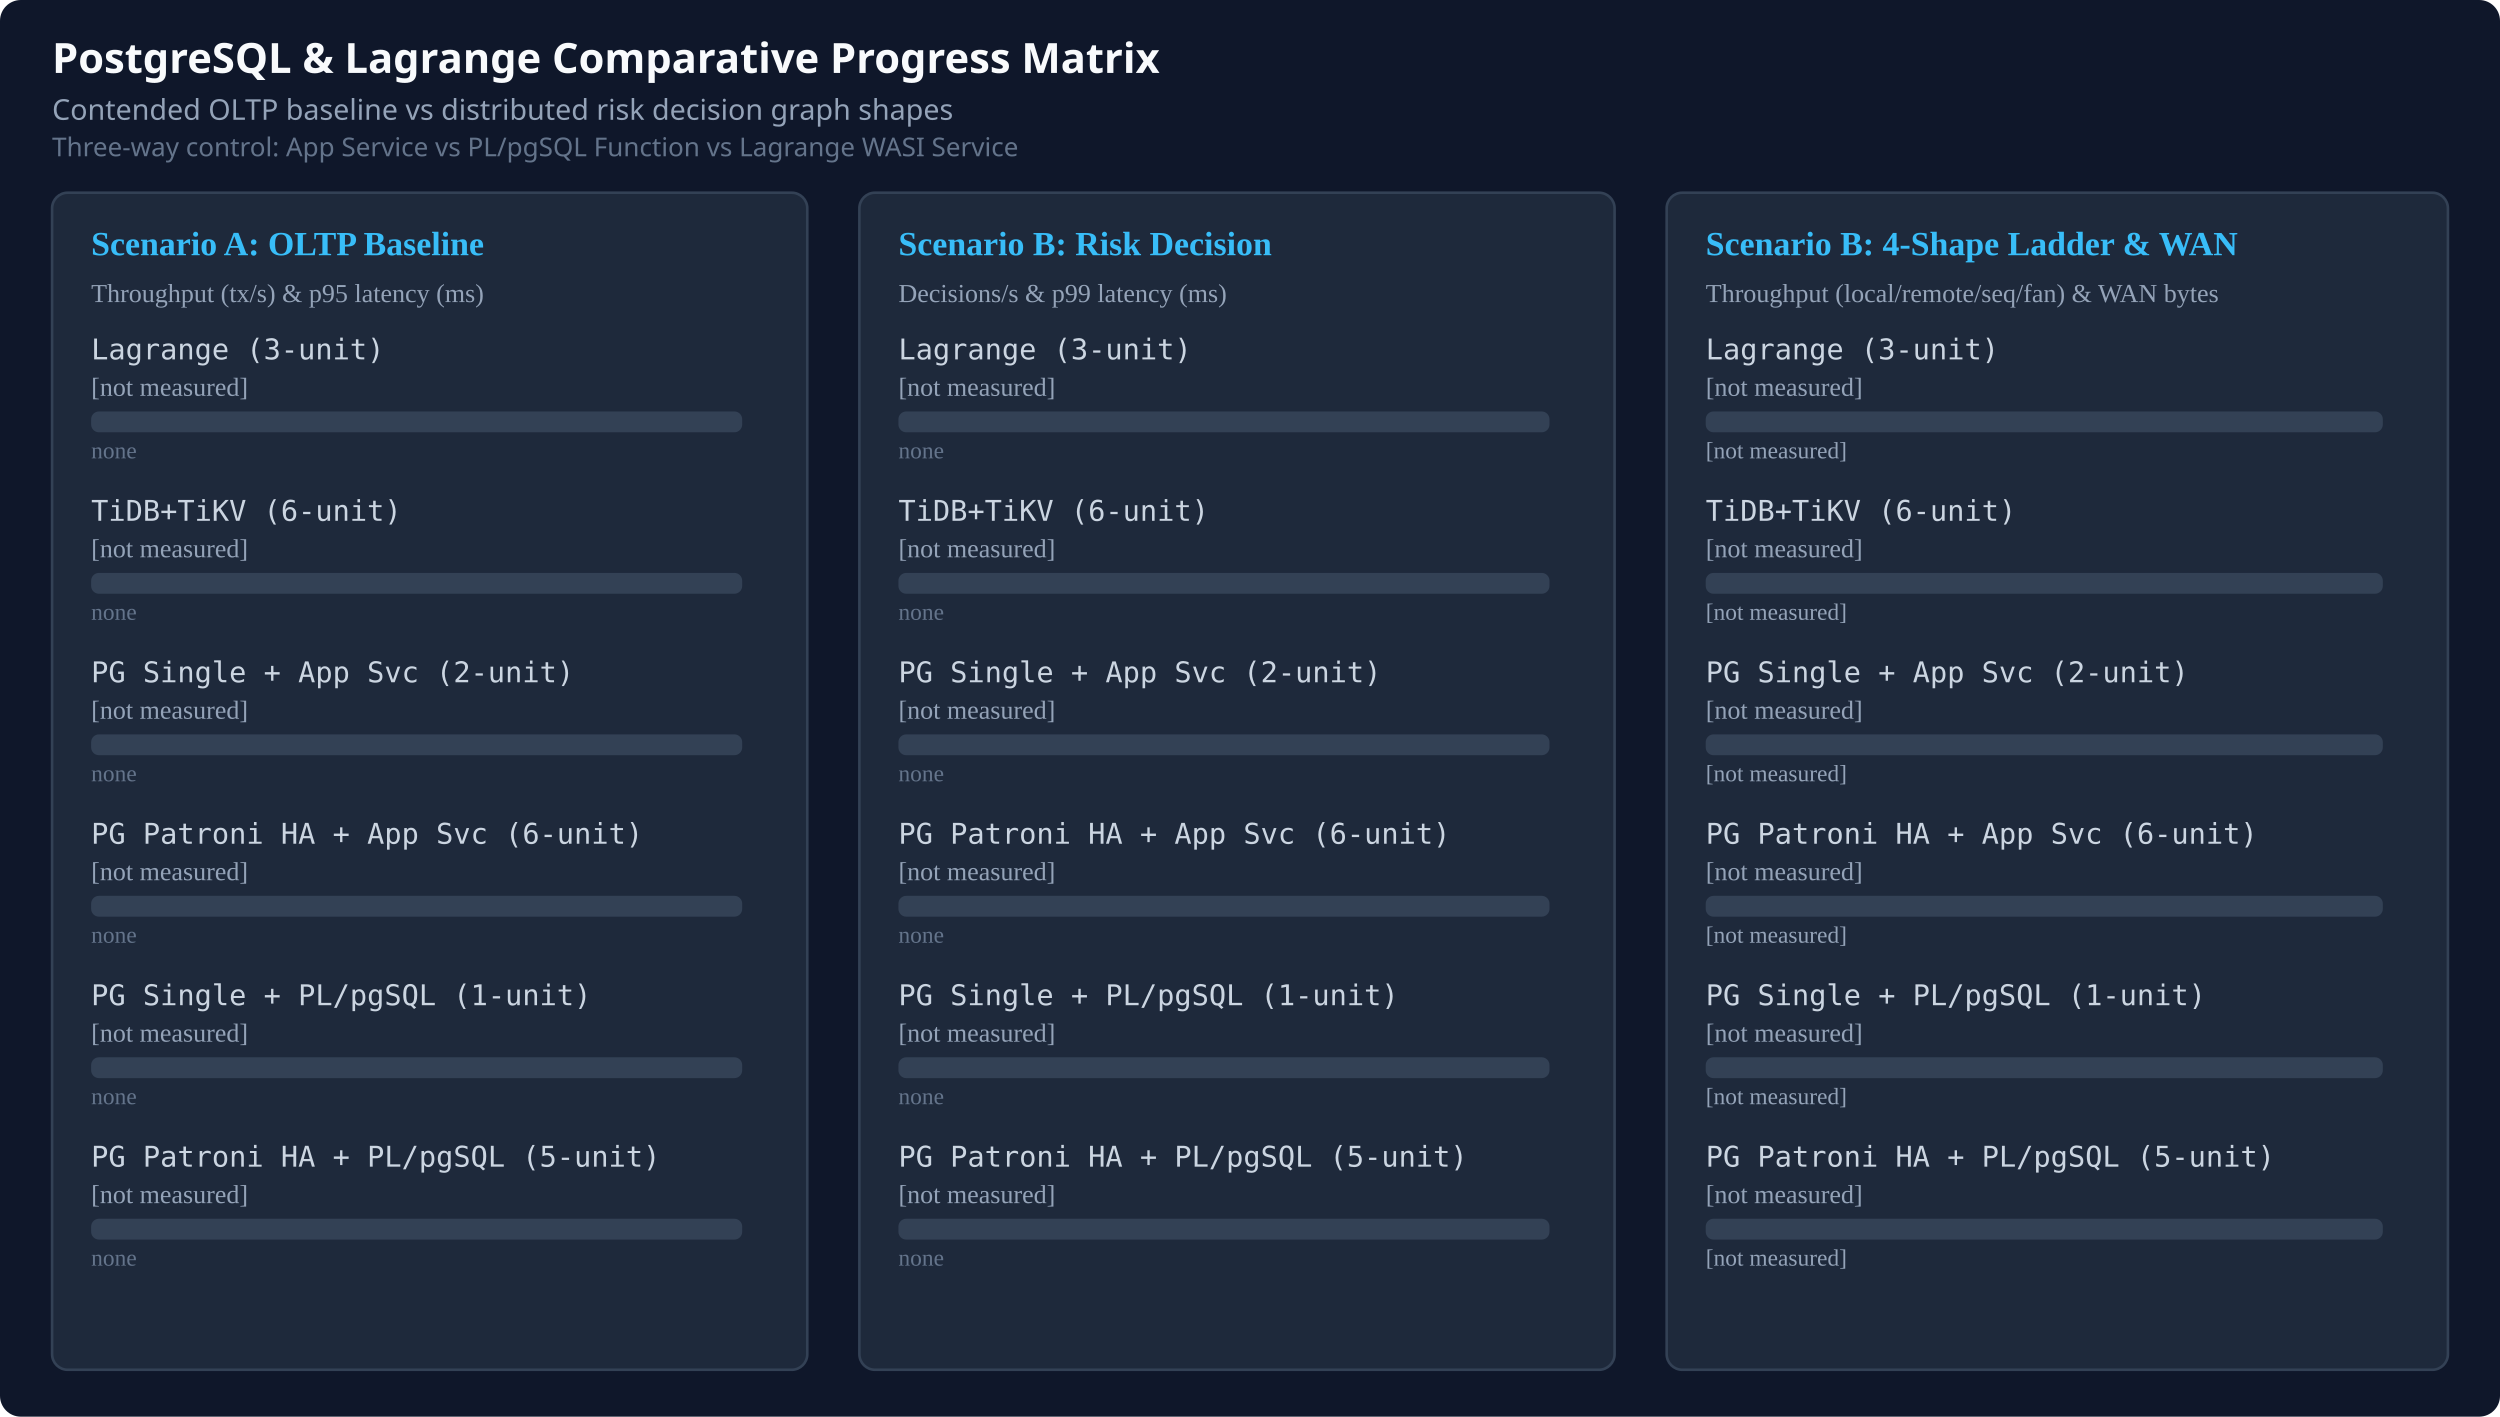
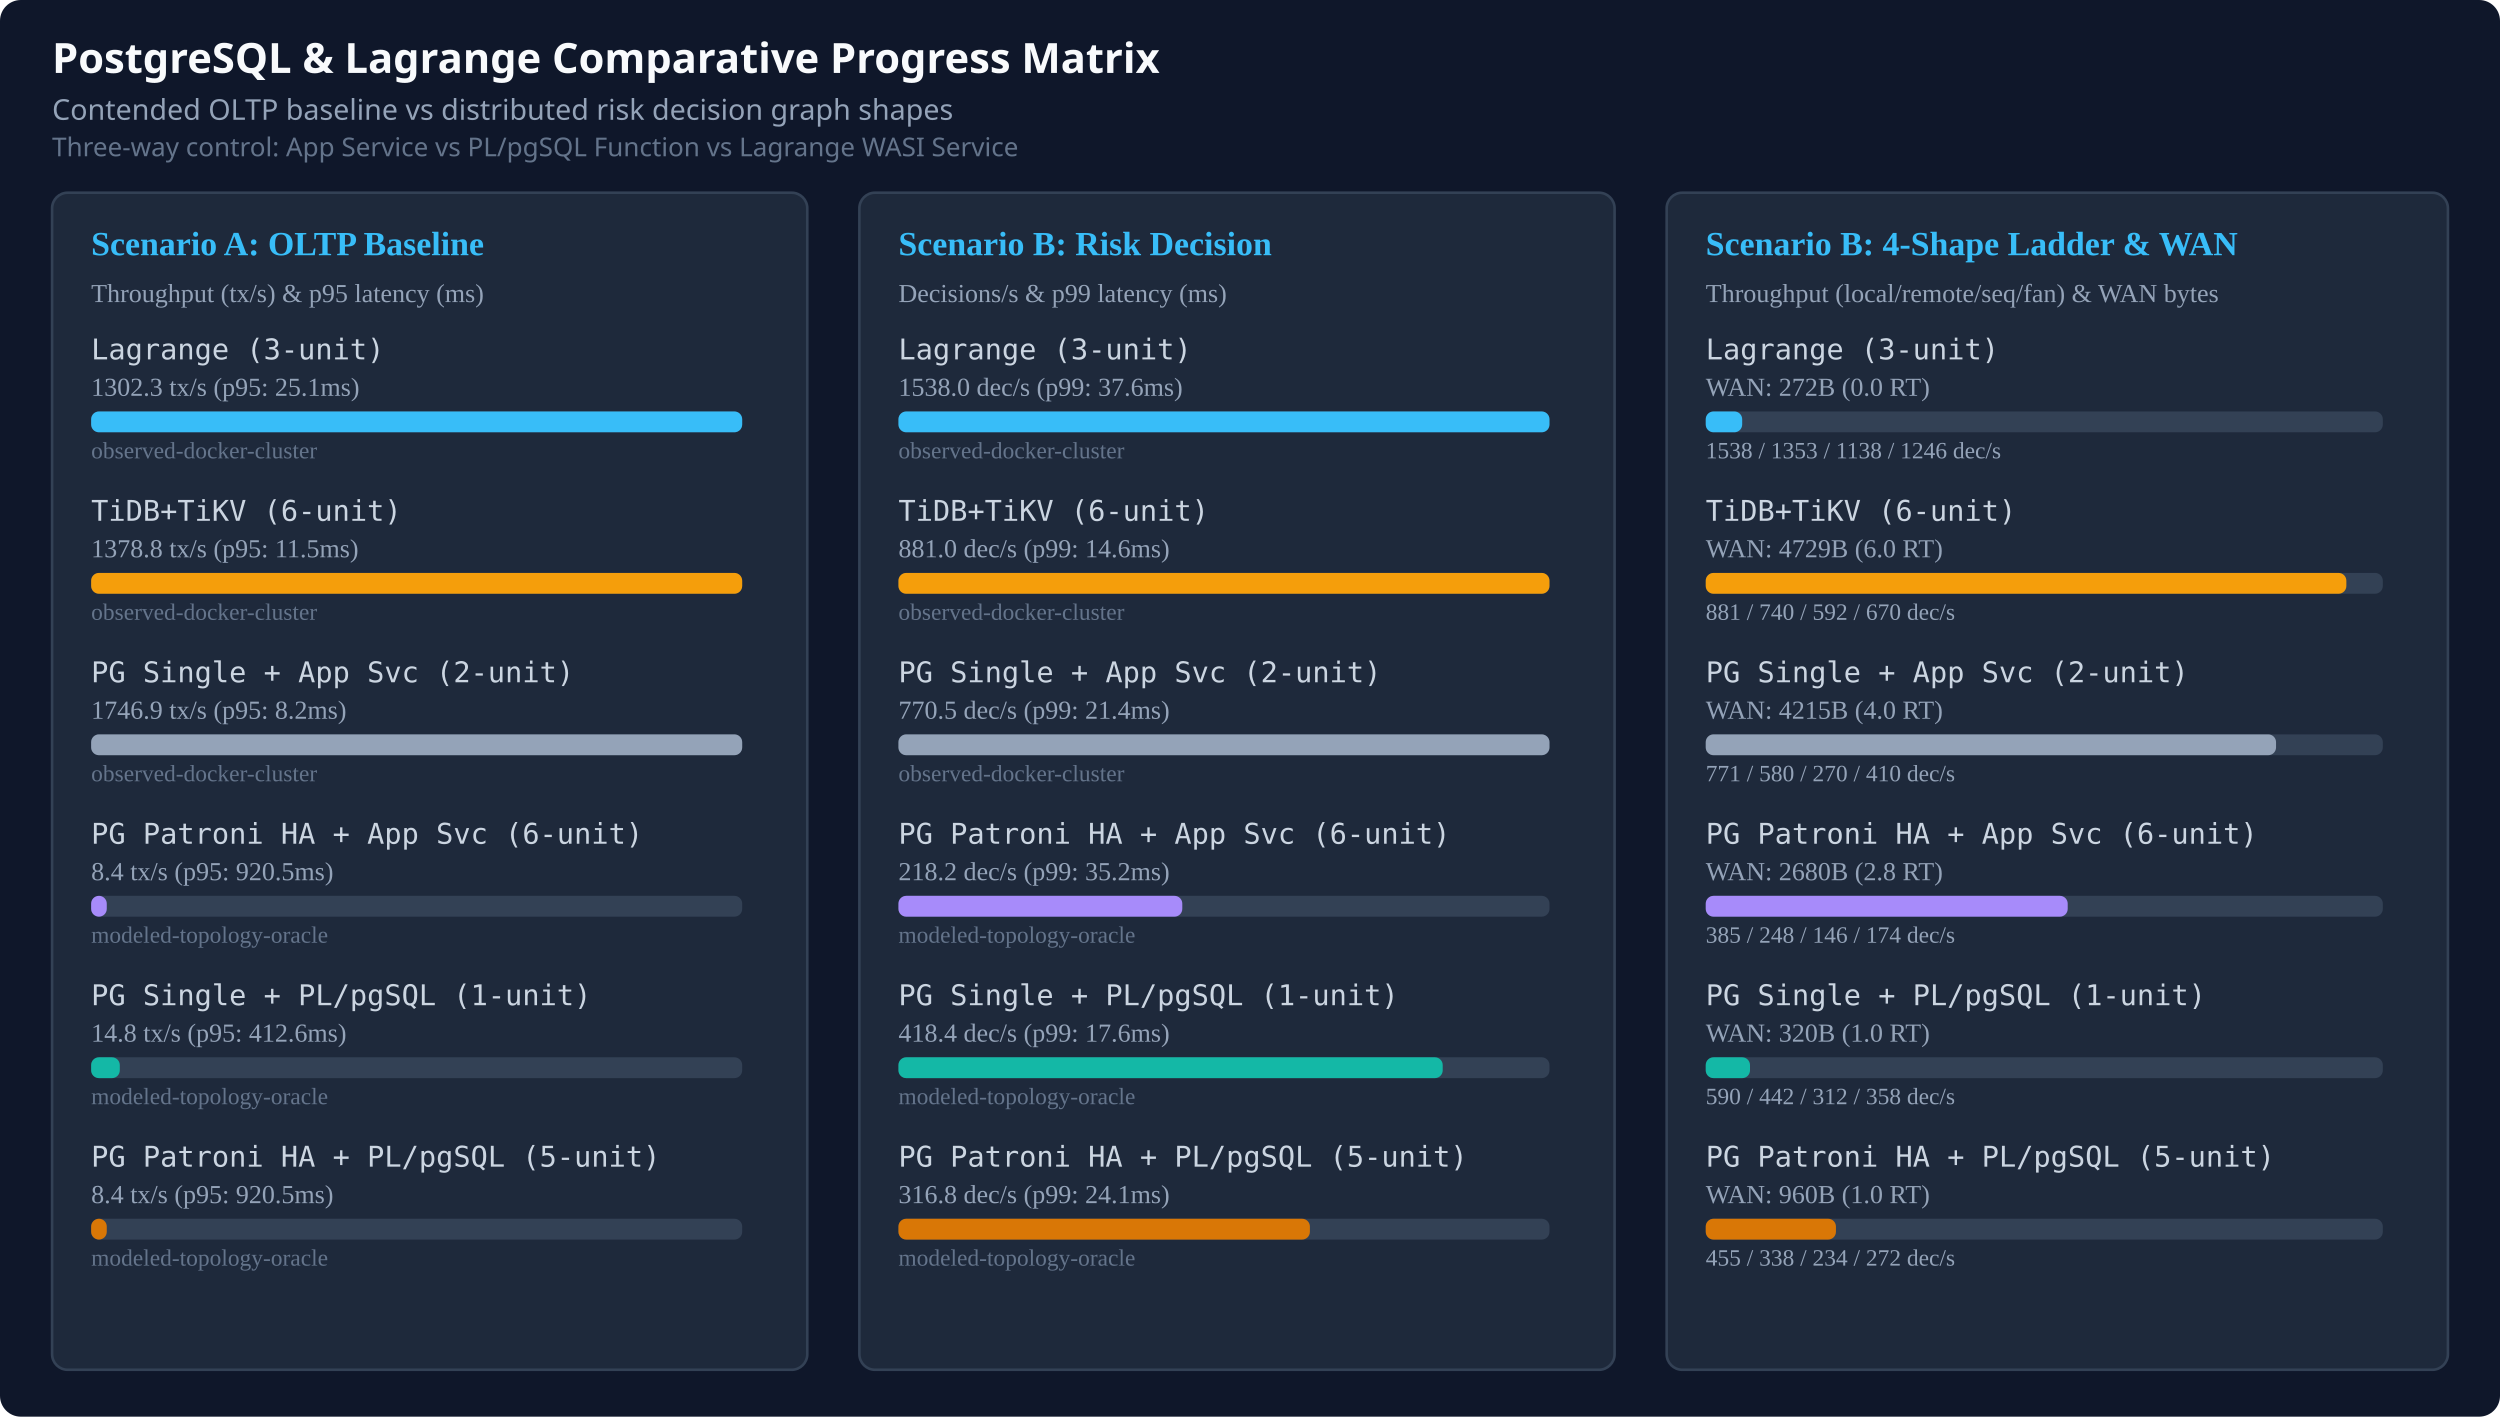
<svg xmlns="http://www.w3.org/2000/svg" viewBox="0 0 960 544" width="960" height="544">
  <rect width="960" height="544" fill="#0f172a" rx="8" />
  <text x="20" y="28" fill="#f8fafc" font-size="16" font-family="system-ui, sans-serif" font-weight="bold">PostgreSQL &amp; Lagrange Comparative Progress Matrix</text>
  <text x="20" y="46" fill="#94a3b8" font-size="11" font-family="system-ui, sans-serif">Contended OLTP baseline vs distributed risk decision graph shapes</text>
  <text x="20" y="60" fill="#64748b" font-size="10" font-family="system-ui, sans-serif">Three-way control: App Service vs PL/pgSQL Function vs Lagrange WASI Service</text>
  <rect x="20" y="74" width="290" height="452" fill="#1e293b" rx="6" stroke="#334155" />
  <a href="tidb-reference-scenarios.md#scenario-a-tidb-oltp-baseline">
    <text x="35" y="98" fill="#38bdf8" font-size="13" font-weight="bold">Scenario A: OLTP Baseline</text>
  </a>
  <text x="35" y="116" fill="#94a3b8" font-size="10">Throughput (tx/s) &amp; p95 latency (ms)</text>
  <rect x="330" y="74" width="290" height="452" fill="#1e293b" rx="6" stroke="#334155" />
  <a href="tidb-reference-scenarios.md#scenario-b-tidb-distributed-risk-decision">
    <text x="345" y="98" fill="#38bdf8" font-size="13" font-weight="bold">Scenario B: Risk Decision</text>
  </a>
  <text x="345" y="116" fill="#94a3b8" font-size="10">Decisions/s &amp; p99 latency (ms)</text>
  <rect x="640" y="74" width="300" height="452" fill="#1e293b" rx="6" stroke="#334155" />
  <text x="655" y="98" fill="#38bdf8" font-size="13" font-weight="bold">Scenario B: 4-Shape Ladder &amp; WAN</text>
  <text x="655" y="116" fill="#94a3b8" font-size="10">Throughput (local/remote/seq/fan) &amp; WAN bytes</text>
  <text x="35" y="138" fill="#cbd5e1" font-size="11" font-family="monospace">Lagrange (3-unit)</text>
-   <text x="35" y="152" fill="#94a3b8" font-size="10">[not measured]</text>
+   <text x="35" y="152" fill="#94a3b8" font-size="10">1302.3 tx/s (p95: 25.1ms)</text>
  <rect x="35" y="158" width="250" height="8" fill="#334155" rx="3" />
-   <text x="35" y="176" fill="#64748b" font-size="9">none</text>
+   <rect x="35" y="158" width="250" height="8" fill="#38bdf8" rx="3" />
+   <text x="35" y="176" fill="#64748b" font-size="9">observed-docker-cluster</text>
  <text x="345" y="138" fill="#cbd5e1" font-size="11" font-family="monospace">Lagrange (3-unit)</text>
-   <text x="345" y="152" fill="#94a3b8" font-size="10">[not measured]</text>
+   <text x="345" y="152" fill="#94a3b8" font-size="10">1538.0 dec/s (p99: 37.6ms)</text>
  <rect x="345" y="158" width="250" height="8" fill="#334155" rx="3" />
-   <text x="345" y="176" fill="#64748b" font-size="9">none</text>
+   <rect x="345" y="158" width="250" height="8" fill="#38bdf8" rx="3" />
+   <text x="345" y="176" fill="#64748b" font-size="9">observed-docker-cluster</text>
  <text x="35" y="200" fill="#cbd5e1" font-size="11" font-family="monospace">TiDB+TiKV (6-unit)</text>
-   <text x="35" y="214" fill="#94a3b8" font-size="10">[not measured]</text>
+   <text x="35" y="214" fill="#94a3b8" font-size="10">1378.8 tx/s (p95: 11.5ms)</text>
  <rect x="35" y="220" width="250" height="8" fill="#334155" rx="3" />
-   <text x="35" y="238" fill="#64748b" font-size="9">none</text>
+   <rect x="35" y="220" width="250" height="8" fill="#f59e0b" rx="3" />
+   <text x="35" y="238" fill="#64748b" font-size="9">observed-docker-cluster</text>
  <text x="345" y="200" fill="#cbd5e1" font-size="11" font-family="monospace">TiDB+TiKV (6-unit)</text>
-   <text x="345" y="214" fill="#94a3b8" font-size="10">[not measured]</text>
+   <text x="345" y="214" fill="#94a3b8" font-size="10">881.0 dec/s (p99: 14.6ms)</text>
  <rect x="345" y="220" width="250" height="8" fill="#334155" rx="3" />
-   <text x="345" y="238" fill="#64748b" font-size="9">none</text>
+   <rect x="345" y="220" width="250" height="8" fill="#f59e0b" rx="3" />
+   <text x="345" y="238" fill="#64748b" font-size="9">observed-docker-cluster</text>
  <text x="35" y="262" fill="#cbd5e1" font-size="11" font-family="monospace">PG Single + App Svc (2-unit)</text>
-   <text x="35" y="276" fill="#94a3b8" font-size="10">[not measured]</text>
+   <text x="35" y="276" fill="#94a3b8" font-size="10">1746.9 tx/s (p95: 8.2ms)</text>
  <rect x="35" y="282" width="250" height="8" fill="#334155" rx="3" />
-   <text x="35" y="300" fill="#64748b" font-size="9">none</text>
+   <rect x="35" y="282" width="250" height="8" fill="#94a3b8" rx="3" />
+   <text x="35" y="300" fill="#64748b" font-size="9">observed-docker-cluster</text>
  <text x="345" y="262" fill="#cbd5e1" font-size="11" font-family="monospace">PG Single + App Svc (2-unit)</text>
-   <text x="345" y="276" fill="#94a3b8" font-size="10">[not measured]</text>
+   <text x="345" y="276" fill="#94a3b8" font-size="10">770.5 dec/s (p99: 21.4ms)</text>
  <rect x="345" y="282" width="250" height="8" fill="#334155" rx="3" />
-   <text x="345" y="300" fill="#64748b" font-size="9">none</text>
+   <rect x="345" y="282" width="250" height="8" fill="#94a3b8" rx="3" />
+   <text x="345" y="300" fill="#64748b" font-size="9">observed-docker-cluster</text>
  <text x="35" y="324" fill="#cbd5e1" font-size="11" font-family="monospace">PG Patroni HA + App Svc (6-unit)</text>
-   <text x="35" y="338" fill="#94a3b8" font-size="10">[not measured]</text>
+   <text x="35" y="338" fill="#94a3b8" font-size="10">8.4 tx/s (p95: 920.5ms)</text>
  <rect x="35" y="344" width="250" height="8" fill="#334155" rx="3" />
-   <text x="35" y="362" fill="#64748b" font-size="9">none</text>
+   <rect x="35" y="344" width="6" height="8" fill="#a78bfa" rx="3" />
+   <text x="35" y="362" fill="#64748b" font-size="9">modeled-topology-oracle</text>
  <text x="345" y="324" fill="#cbd5e1" font-size="11" font-family="monospace">PG Patroni HA + App Svc (6-unit)</text>
-   <text x="345" y="338" fill="#94a3b8" font-size="10">[not measured]</text>
+   <text x="345" y="338" fill="#94a3b8" font-size="10">218.2 dec/s (p99: 35.2ms)</text>
  <rect x="345" y="344" width="250" height="8" fill="#334155" rx="3" />
-   <text x="345" y="362" fill="#64748b" font-size="9">none</text>
+   <rect x="345" y="344" width="109" height="8" fill="#a78bfa" rx="3" />
+   <text x="345" y="362" fill="#64748b" font-size="9">modeled-topology-oracle</text>
  <text x="35" y="386" fill="#cbd5e1" font-size="11" font-family="monospace">PG Single + PL/pgSQL (1-unit)</text>
-   <text x="35" y="400" fill="#94a3b8" font-size="10">[not measured]</text>
+   <text x="35" y="400" fill="#94a3b8" font-size="10">14.8 tx/s (p95: 412.6ms)</text>
  <rect x="35" y="406" width="250" height="8" fill="#334155" rx="3" />
-   <text x="35" y="424" fill="#64748b" font-size="9">none</text>
+   <rect x="35" y="406" width="11" height="8" fill="#14b8a6" rx="3" />
+   <text x="35" y="424" fill="#64748b" font-size="9">modeled-topology-oracle</text>
  <text x="345" y="386" fill="#cbd5e1" font-size="11" font-family="monospace">PG Single + PL/pgSQL (1-unit)</text>
-   <text x="345" y="400" fill="#94a3b8" font-size="10">[not measured]</text>
+   <text x="345" y="400" fill="#94a3b8" font-size="10">418.4 dec/s (p99: 17.6ms)</text>
  <rect x="345" y="406" width="250" height="8" fill="#334155" rx="3" />
-   <text x="345" y="424" fill="#64748b" font-size="9">none</text>
+   <rect x="345" y="406" width="209" height="8" fill="#14b8a6" rx="3" />
+   <text x="345" y="424" fill="#64748b" font-size="9">modeled-topology-oracle</text>
  <text x="35" y="448" fill="#cbd5e1" font-size="11" font-family="monospace">PG Patroni HA + PL/pgSQL (5-unit)</text>
-   <text x="35" y="462" fill="#94a3b8" font-size="10">[not measured]</text>
+   <text x="35" y="462" fill="#94a3b8" font-size="10">8.4 tx/s (p95: 920.5ms)</text>
  <rect x="35" y="468" width="250" height="8" fill="#334155" rx="3" />
-   <text x="35" y="486" fill="#64748b" font-size="9">none</text>
+   <rect x="35" y="468" width="6" height="8" fill="#d97706" rx="3" />
+   <text x="35" y="486" fill="#64748b" font-size="9">modeled-topology-oracle</text>
  <text x="345" y="448" fill="#cbd5e1" font-size="11" font-family="monospace">PG Patroni HA + PL/pgSQL (5-unit)</text>
-   <text x="345" y="462" fill="#94a3b8" font-size="10">[not measured]</text>
+   <text x="345" y="462" fill="#94a3b8" font-size="10">316.8 dec/s (p99: 24.1ms)</text>
  <rect x="345" y="468" width="250" height="8" fill="#334155" rx="3" />
-   <text x="345" y="486" fill="#64748b" font-size="9">none</text>
+   <rect x="345" y="468" width="158" height="8" fill="#d97706" rx="3" />
+   <text x="345" y="486" fill="#64748b" font-size="9">modeled-topology-oracle</text>
  <text x="655" y="138" fill="#cbd5e1" font-size="11" font-family="monospace">Lagrange (3-unit)</text>
-   <text x="655" y="152" fill="#94a3b8" font-size="10">[not measured]</text>
+   <text x="655" y="152" fill="#94a3b8" font-size="10">WAN: 272B (0.0 RT)</text>
  <rect x="655" y="158" width="260" height="8" fill="#334155" rx="3" />
-   <text x="655" y="176" fill="#94a3b8" font-size="9">[not measured]</text>
+   <rect x="655" y="158" width="14" height="8" fill="#38bdf8" rx="3" />
+   <text x="655" y="176" fill="#94a3b8" font-size="9">1538 / 1353 / 1138 / 1246 dec/s</text>
  <text x="655" y="200" fill="#cbd5e1" font-size="11" font-family="monospace">TiDB+TiKV (6-unit)</text>
-   <text x="655" y="214" fill="#94a3b8" font-size="10">[not measured]</text>
+   <text x="655" y="214" fill="#94a3b8" font-size="10">WAN: 4729B (6.0 RT)</text>
  <rect x="655" y="220" width="260" height="8" fill="#334155" rx="3" />
-   <text x="655" y="238" fill="#94a3b8" font-size="9">[not measured]</text>
+   <rect x="655" y="220" width="246" height="8" fill="#f59e0b" rx="3" />
+   <text x="655" y="238" fill="#94a3b8" font-size="9">881 / 740 / 592 / 670 dec/s</text>
  <text x="655" y="262" fill="#cbd5e1" font-size="11" font-family="monospace">PG Single + App Svc (2-unit)</text>
-   <text x="655" y="276" fill="#94a3b8" font-size="10">[not measured]</text>
+   <text x="655" y="276" fill="#94a3b8" font-size="10">WAN: 4215B (4.0 RT)</text>
  <rect x="655" y="282" width="260" height="8" fill="#334155" rx="3" />
-   <text x="655" y="300" fill="#94a3b8" font-size="9">[not measured]</text>
+   <rect x="655" y="282" width="219" height="8" fill="#94a3b8" rx="3" />
+   <text x="655" y="300" fill="#94a3b8" font-size="9">771 / 580 / 270 / 410 dec/s</text>
  <text x="655" y="324" fill="#cbd5e1" font-size="11" font-family="monospace">PG Patroni HA + App Svc (6-unit)</text>
-   <text x="655" y="338" fill="#94a3b8" font-size="10">[not measured]</text>
+   <text x="655" y="338" fill="#94a3b8" font-size="10">WAN: 2680B (2.8 RT)</text>
  <rect x="655" y="344" width="260" height="8" fill="#334155" rx="3" />
-   <text x="655" y="362" fill="#94a3b8" font-size="9">[not measured]</text>
+   <rect x="655" y="344" width="139" height="8" fill="#a78bfa" rx="3" />
+   <text x="655" y="362" fill="#94a3b8" font-size="9">385 / 248 / 146 / 174 dec/s</text>
  <text x="655" y="386" fill="#cbd5e1" font-size="11" font-family="monospace">PG Single + PL/pgSQL (1-unit)</text>
-   <text x="655" y="400" fill="#94a3b8" font-size="10">[not measured]</text>
+   <text x="655" y="400" fill="#94a3b8" font-size="10">WAN: 320B (1.0 RT)</text>
  <rect x="655" y="406" width="260" height="8" fill="#334155" rx="3" />
-   <text x="655" y="424" fill="#94a3b8" font-size="9">[not measured]</text>
+   <rect x="655" y="406" width="17" height="8" fill="#14b8a6" rx="3" />
+   <text x="655" y="424" fill="#94a3b8" font-size="9">590 / 442 / 312 / 358 dec/s</text>
  <text x="655" y="448" fill="#cbd5e1" font-size="11" font-family="monospace">PG Patroni HA + PL/pgSQL (5-unit)</text>
-   <text x="655" y="462" fill="#94a3b8" font-size="10">[not measured]</text>
+   <text x="655" y="462" fill="#94a3b8" font-size="10">WAN: 960B (1.0 RT)</text>
  <rect x="655" y="468" width="260" height="8" fill="#334155" rx="3" />
-   <text x="655" y="486" fill="#94a3b8" font-size="9">[not measured]</text>
+   <rect x="655" y="468" width="50" height="8" fill="#d97706" rx="3" />
+   <text x="655" y="486" fill="#94a3b8" font-size="9">455 / 338 / 234 / 272 dec/s</text>
</svg>
